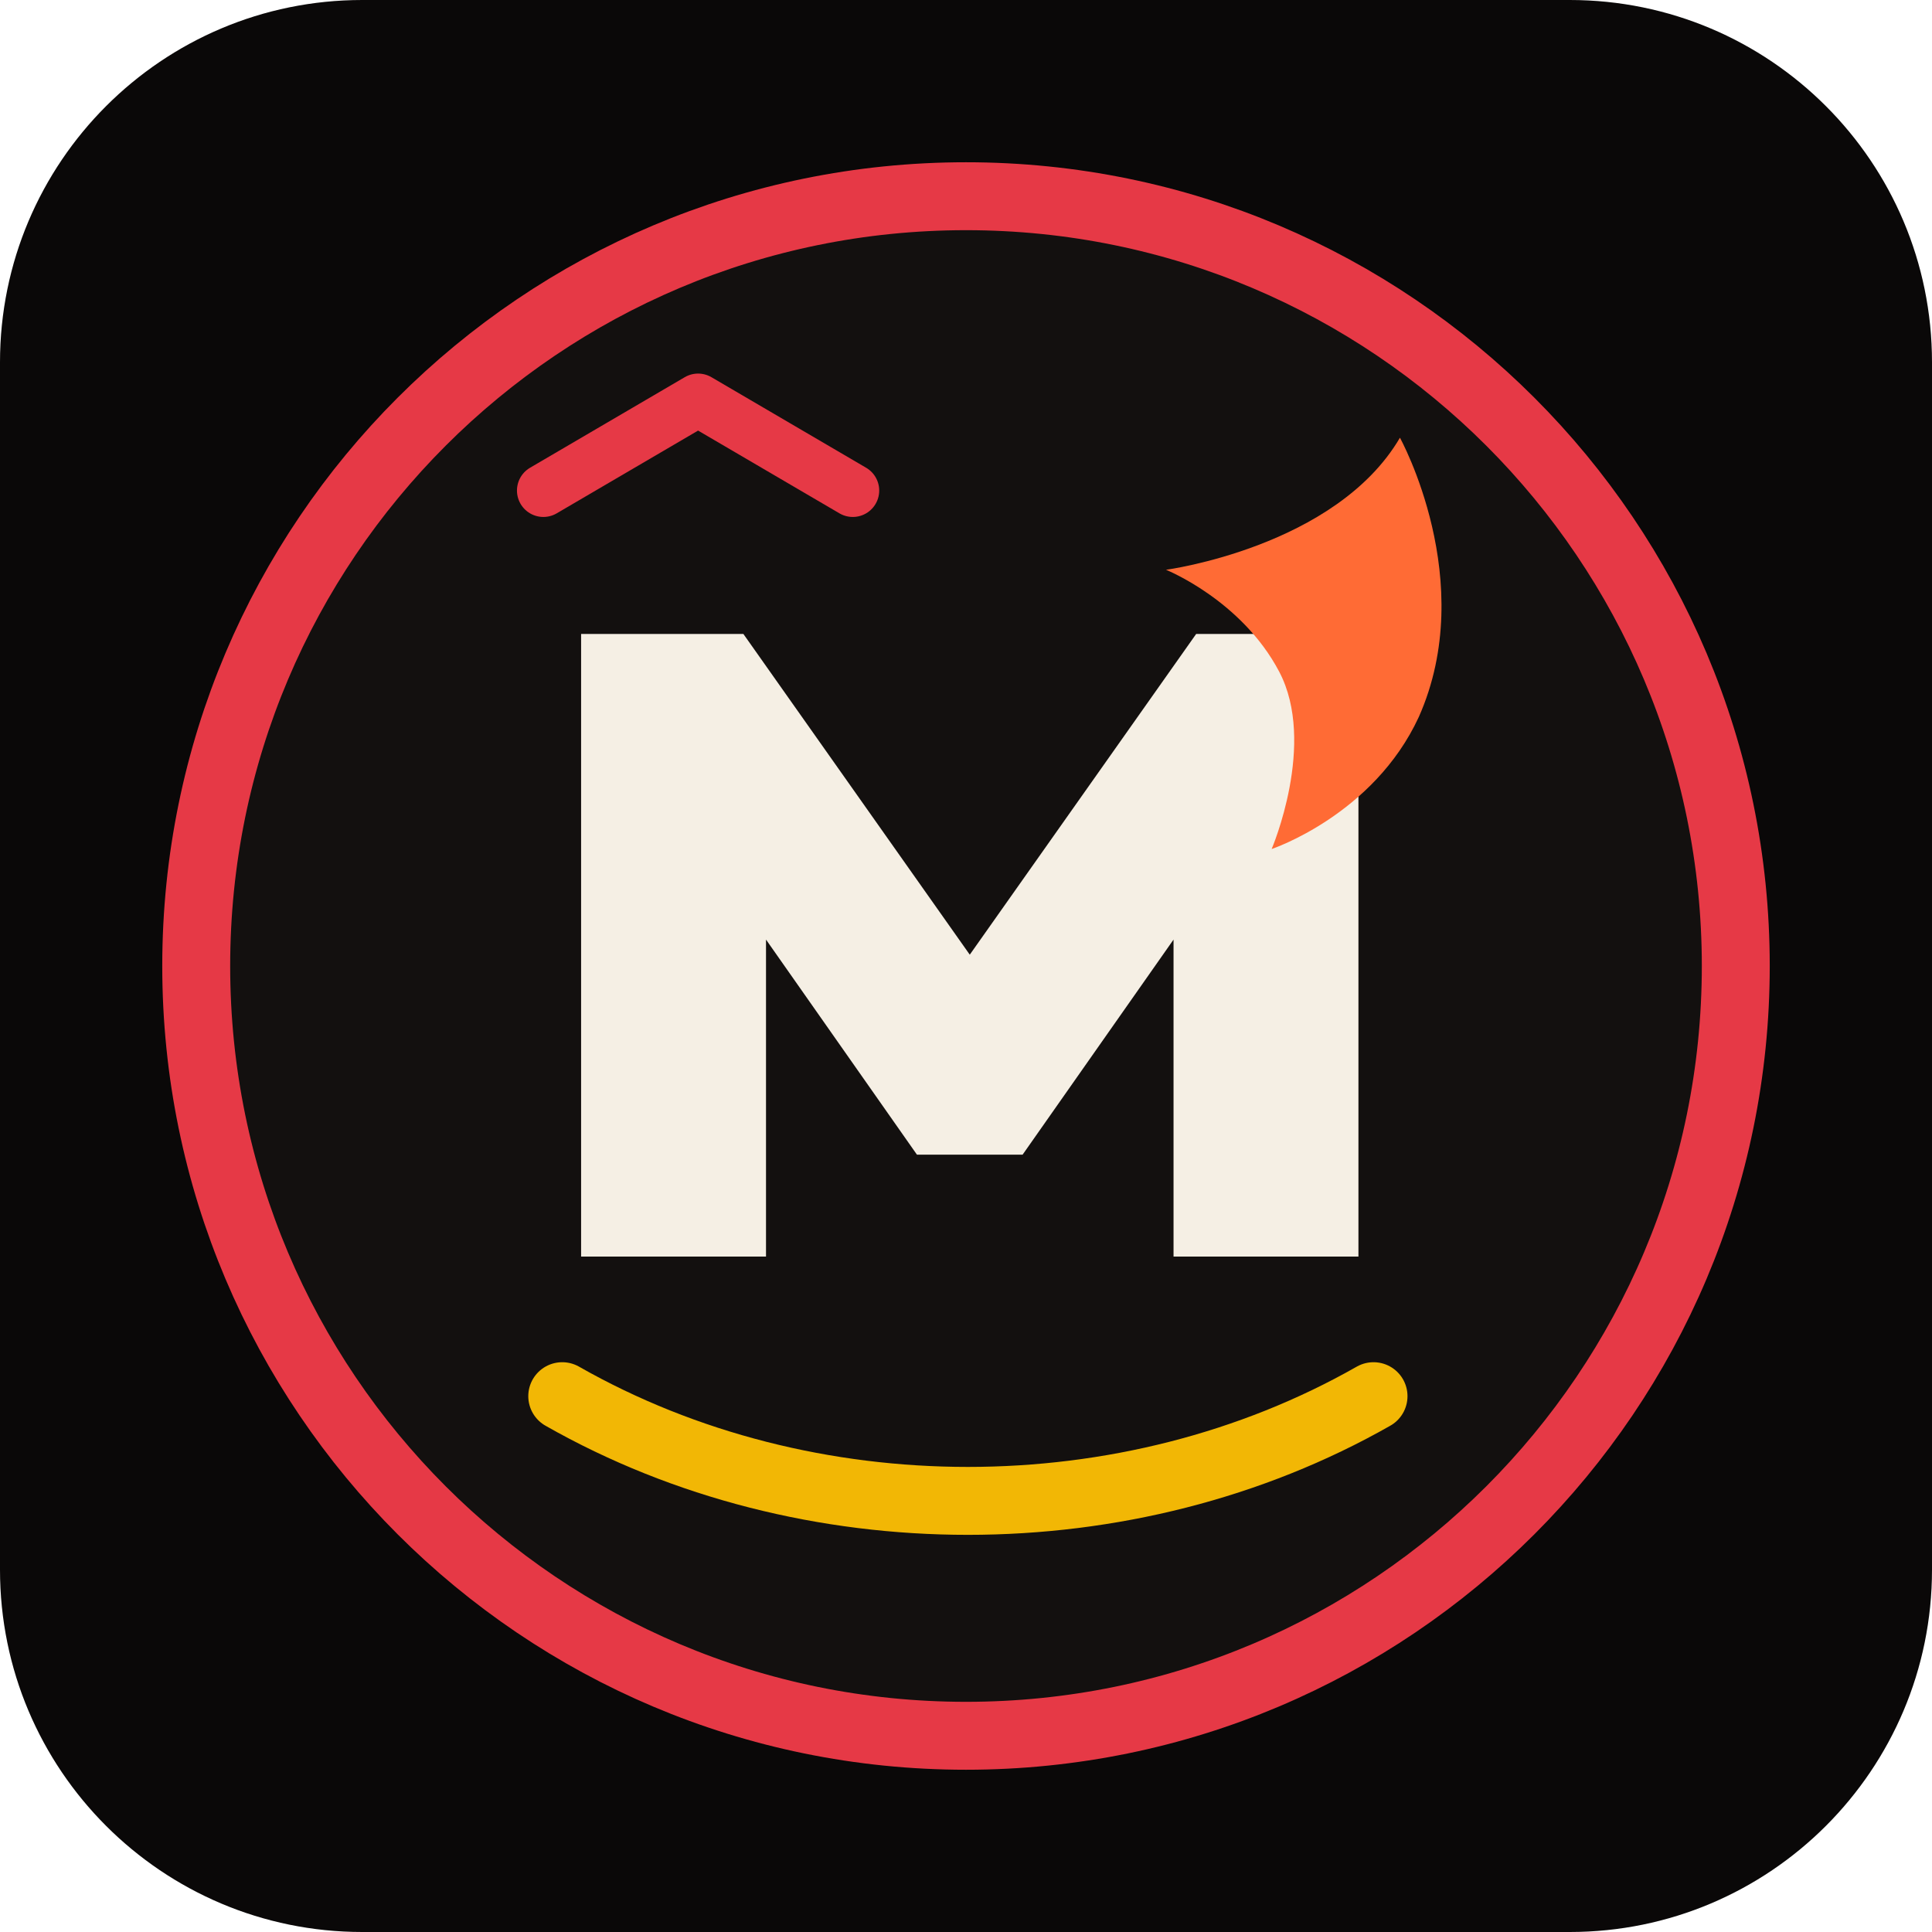
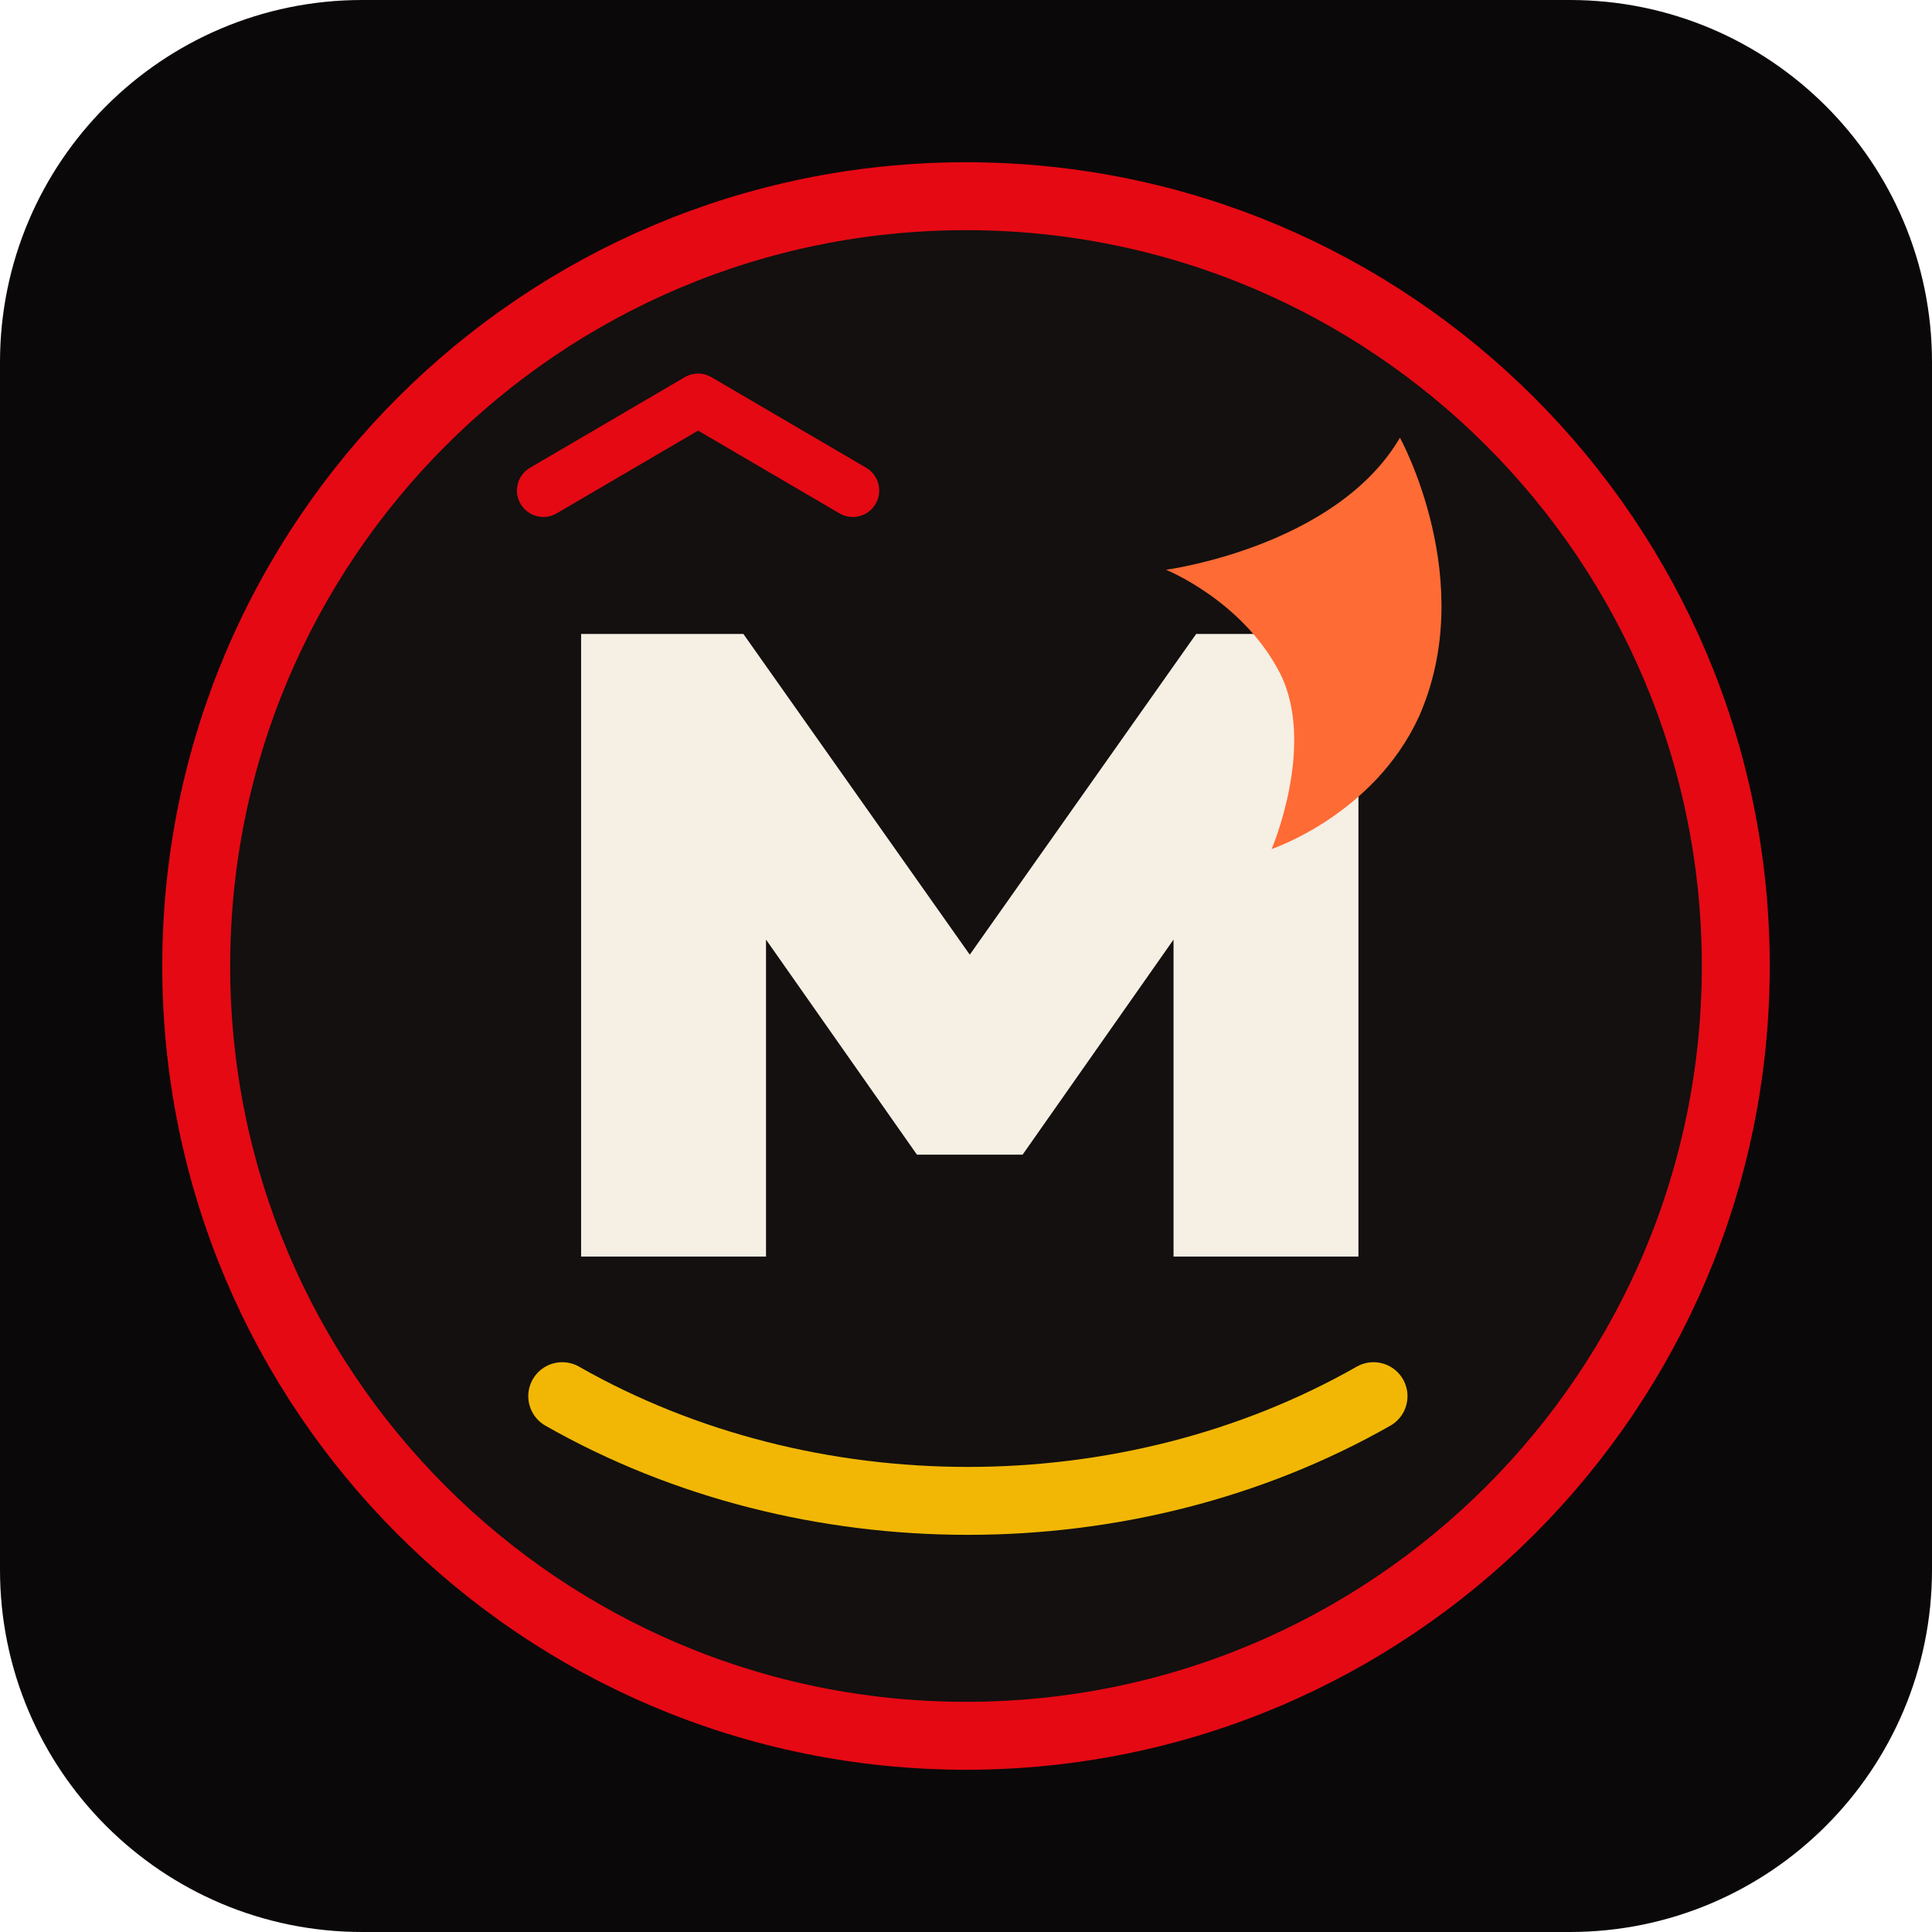
<svg xmlns="http://www.w3.org/2000/svg" width="512" height="512" viewBox="0 0 512 512" fill="none">
  <rect width="512" height="512" rx="96" fill="#0A0808" />
-   <circle cx="256" cy="256" r="204" fill="#13100F" stroke="#E63946" stroke-width="18" />
+   <circle cx="256" cy="256" r="204" fill="#13100F" stroke="#E50914" stroke-width="18" />
  <path d="M154 333V168H197L257 253L317 168H360V333H311V249L271 306H243L203 249V333H154Z" fill="#F5EFE4" />
  <path d="M371 116C371 116 392 154 376 190C364 216 337 225 337 225C337 225 349 197 339 178C329 159 309 151 309 151C309 151 354 145 371 116Z" fill="#FF6B35" />
  <path d="M149 370C214 407 299 407 364 370" stroke="#F2B705" stroke-width="18" stroke-linecap="round" />
-   <path d="M144 130L185 106L226 130" stroke="#E63946" stroke-width="14" stroke-linecap="round" stroke-linejoin="round" />
+   <path d="M144 130L185 106L226 130" stroke="#E50914" stroke-width="14" stroke-linecap="round" stroke-linejoin="round" />
</svg>
